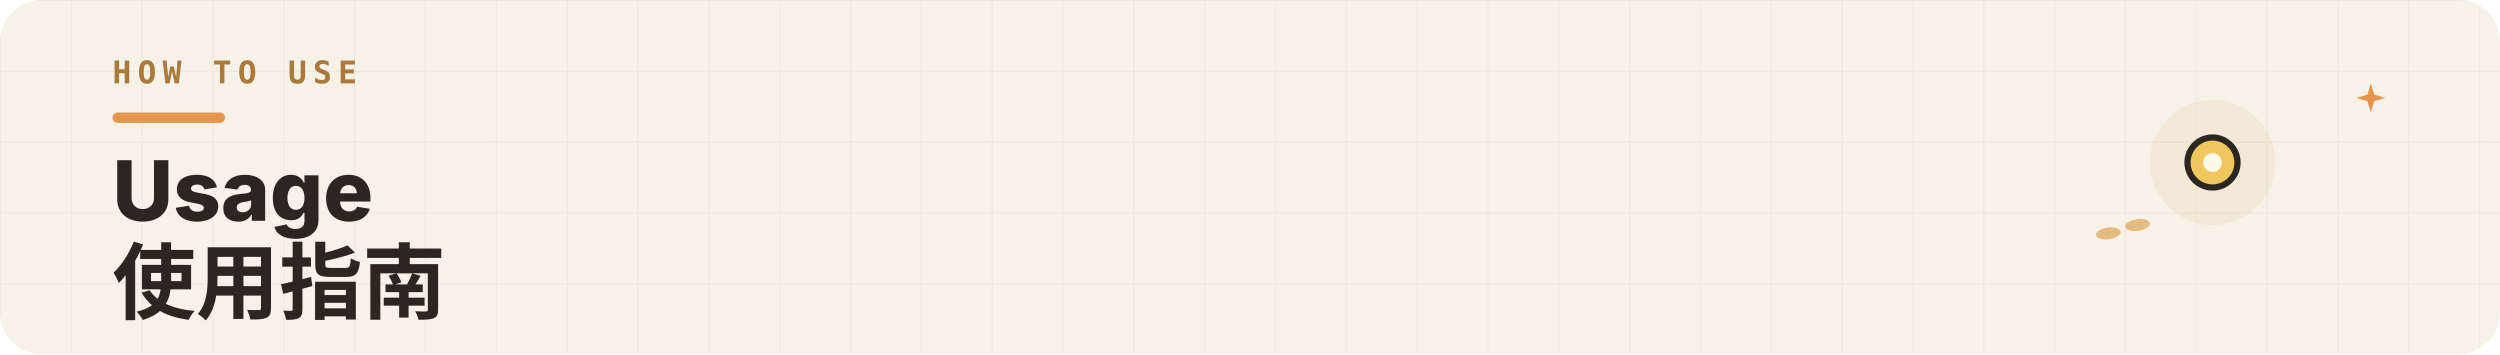
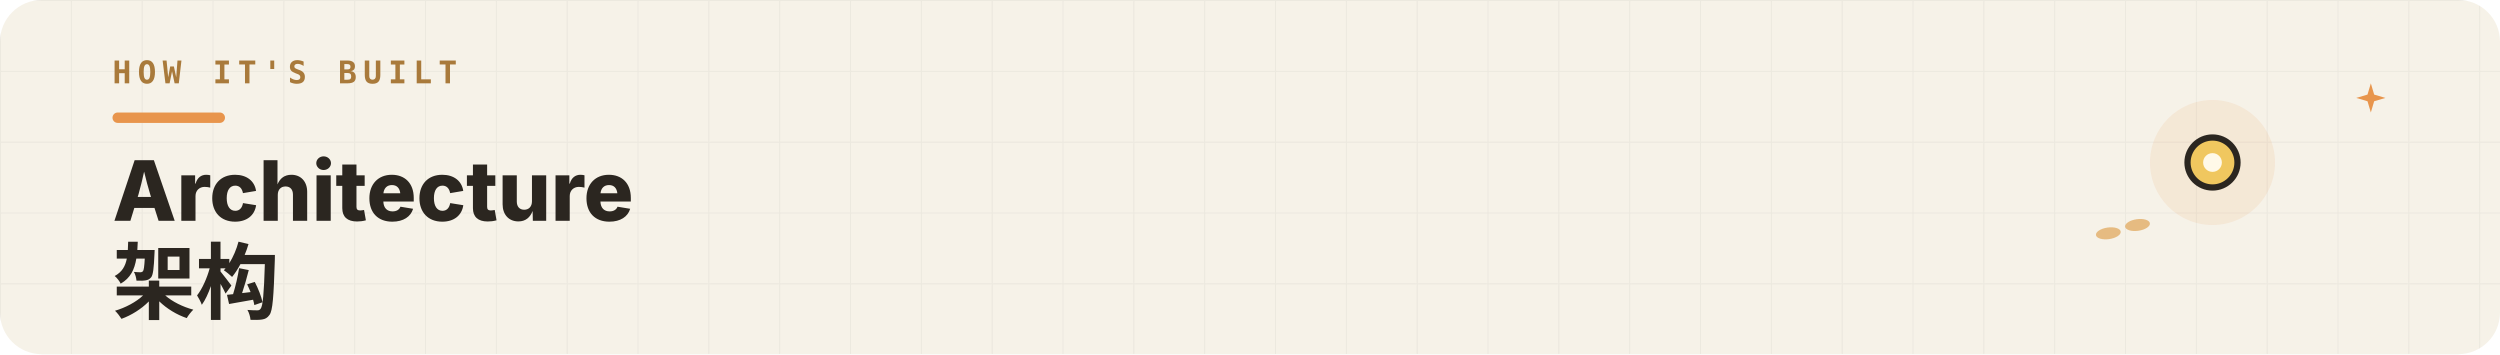
- <svg xmlns="http://www.w3.org/2000/svg" width="1200" height="170" viewBox="0 0 1200 170" role="img" aria-label="Usage · 使用指南">
+ <svg xmlns="http://www.w3.org/2000/svg" width="1200" height="170" viewBox="0 0 1200 170" role="img" aria-label="Architecture · 架构">
  <defs>
    <pattern id="g" width="34" height="34" patternUnits="userSpaceOnUse">
      <path d="M34 0H0V34" fill="none" stroke="#2B2620" stroke-opacity="0.045" />
    </pattern>
  </defs>
  <rect width="1200" height="170" rx="20" fill="#F6F2E8" />
  <rect width="1200" height="170" rx="20" fill="url(#g)" />
-   <text x="54" y="40" font-family="ui-monospace, 'SF Mono', Menlo, monospace" font-size="15" font-weight="700" letter-spacing="3" fill="#A97A3B">HOW TO USE</text>
+   <text x="54" y="40" font-family="ui-monospace, 'SF Mono', Menlo, monospace" font-size="15" font-weight="700" letter-spacing="3" fill="#A97A3B">HOW IT'S BUILT</text>
  <rect x="54" y="54" width="54" height="5" rx="2.5" fill="#E8954C" />
-   <text x="54" y="106" font-family="-apple-system, BlinkMacSystemFont, 'Segoe UI', sans-serif" font-size="40" font-weight="800" fill="#2B2620">Usage</text>
-   <text x="54" y="150" font-family="-apple-system, BlinkMacSystemFont, 'Segoe UI', 'PingFang SC', sans-serif" font-size="40" font-weight="800" fill="#2B2620">使用指南</text>
+   <text x="54" y="106" font-family="-apple-system, BlinkMacSystemFont, 'Segoe UI', sans-serif" font-size="40" font-weight="800" fill="#2B2620">Architecture</text>
+   <text x="54" y="150" font-family="-apple-system, BlinkMacSystemFont, 'Segoe UI', 'PingFang SC', sans-serif" font-size="40" font-weight="800" fill="#2B2620">架构</text>
  <circle cx="1062" cy="78" r="30" fill="#E8954C" opacity="0.12" />
  <circle cx="1062" cy="78" r="12" fill="#F0C75F" stroke="#2B2620" stroke-width="3" />
  <circle cx="1062" cy="78" r="4.5" fill="#FFF9E8" />
  <ellipse cx="1012" cy="112" rx="6" ry="2.8" fill="#D98E2B" opacity="0.55" transform="rotate(-8 1012 112)" />
  <ellipse cx="1026" cy="108" rx="6" ry="2.8" fill="#D98E2B" opacity="0.55" transform="rotate(-8 1026 108)" />
  <path d="M1138 40 L1139.6 45.4 L1145 47 L1139.6 48.6 L1138 54 L1136.4 48.6 L1131 47 L1136.4 45.4 Z" fill="#E8954C" />
</svg>
